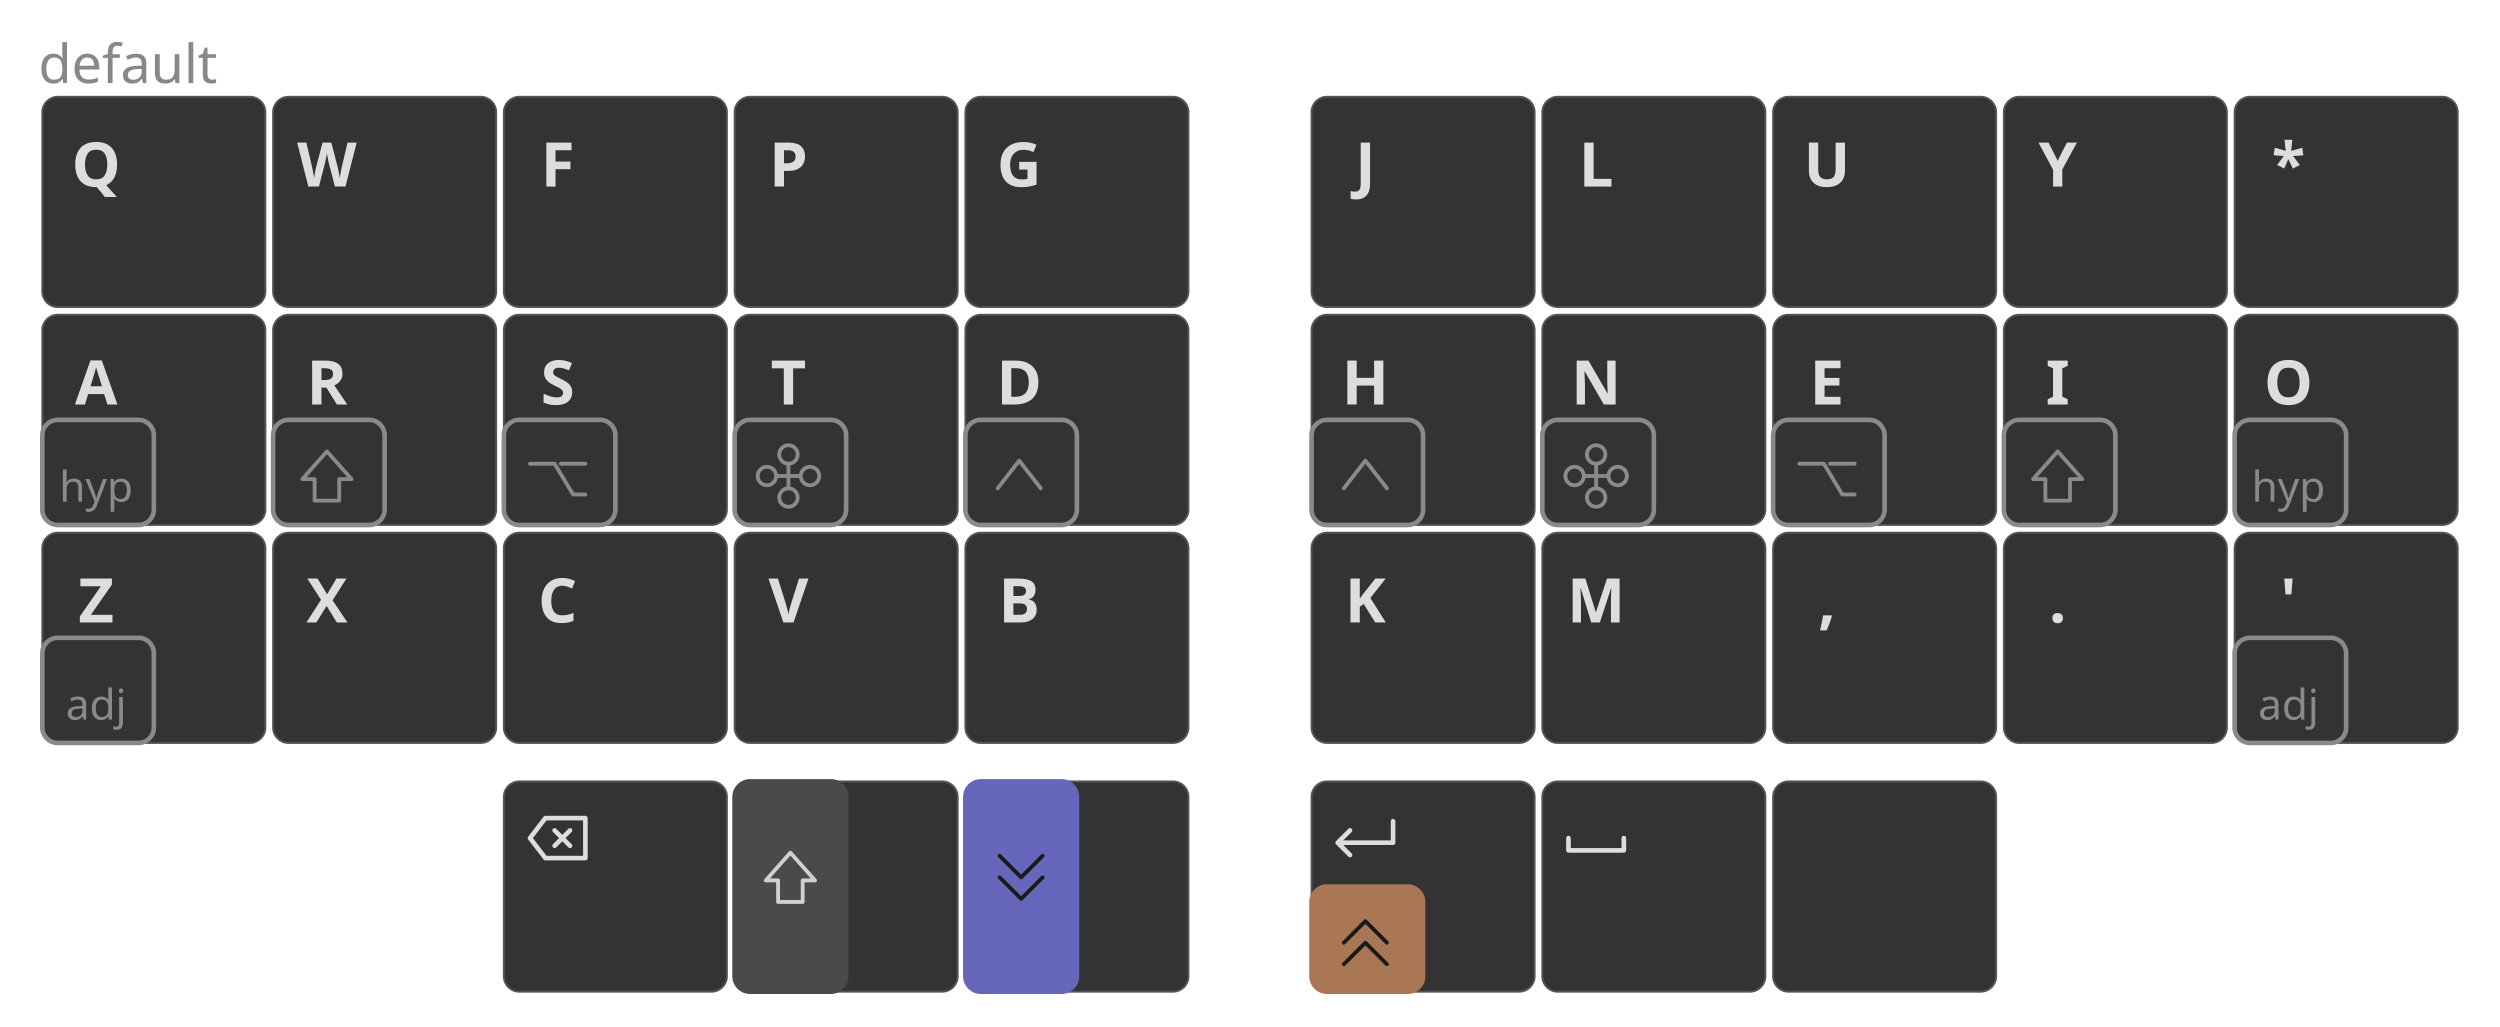
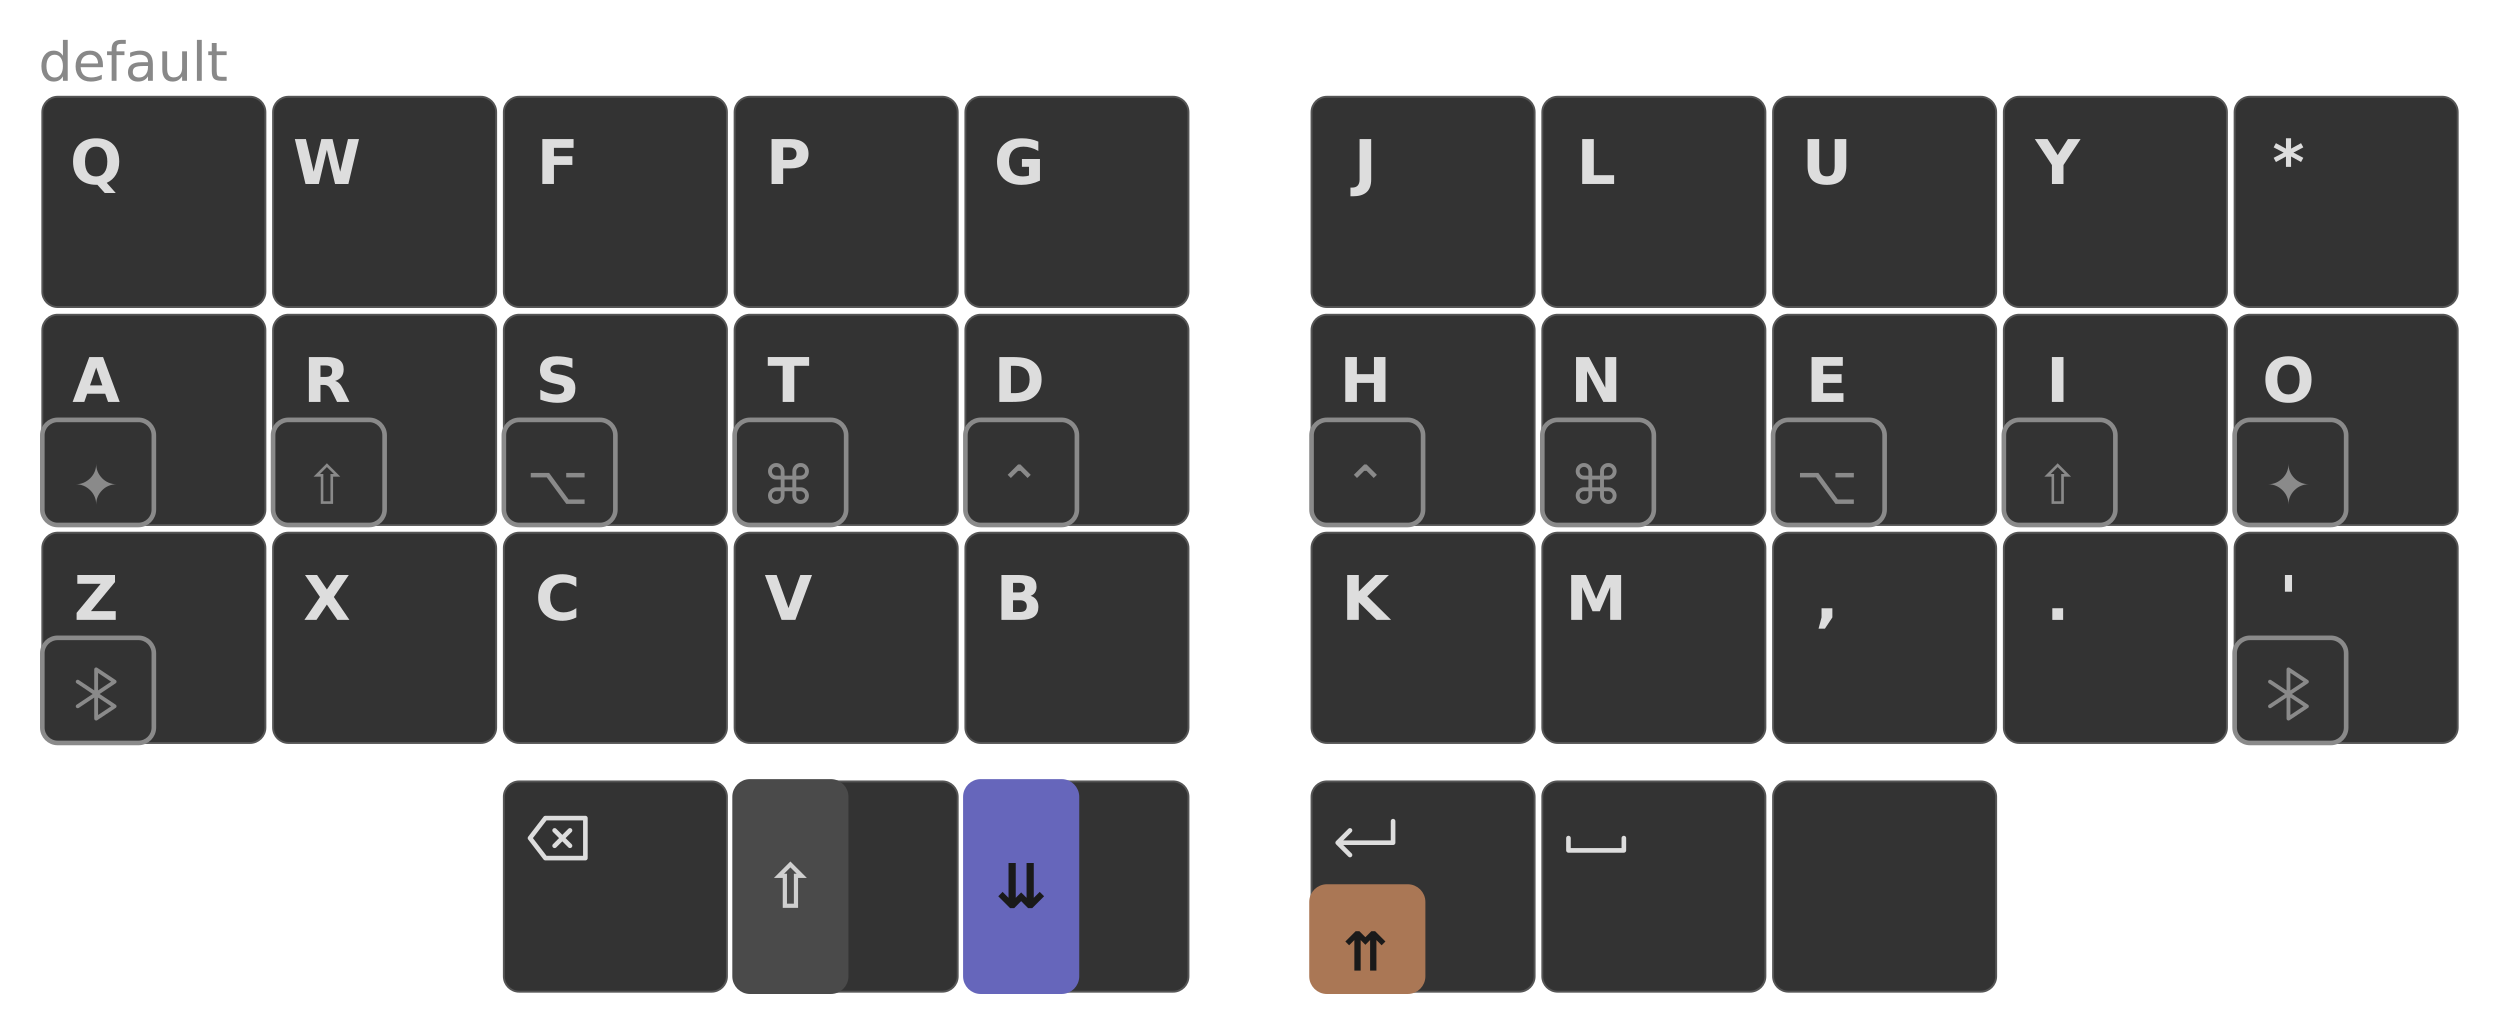
<svg xmlns="http://www.w3.org/2000/svg" class="keymap" width="650" height="267" viewBox="-10 -24 650.0 266.68">
-   <style>svg.keymap { background: #1e1e2e; font-family: sans-serif; }
+   <style>/* Cairo has no font fallback; DejaVu Sans has ⌘ ⌥ ⌃ ⇧ ✦ ⇊ ⇈. */
+     svg.keymap { background: #1e1e2e;
+                  font-family: "DejaVu Sans", "Segoe UI Symbol",
+                               "Apple Symbols", sans-serif; }
    rect.keycap { fill: #333333; stroke: #555555; stroke-width: 0.5px; }
    text { fill: #c8c8c8; text-anchor: middle; dominant-baseline: central; }
    text.base { font-size: 16px; font-weight: 600; fill: #dddddd; }
    text.hold { font-size: 11px; }
    text.sym { font-size: 13px; fill: #9999ff; }
    text.num { font-size: 13px; fill: #ee9944; }
    text.oneshot { font-size: 12px; font-weight: 600; }
    use.glyph { fill: none; stroke: #c8c8c8; stroke-width: 2.5px;
                stroke-linecap: round; stroke-linejoin: round; }
    use.glyph.base { stroke: #dddddd; stroke-width: 3px; }
    use.glyph.sym { stroke: #9999ff; }
    use.glyph.num { stroke: #ee9944; }
    use.glyph.hold.tap-preferred.mod { stroke: #8a8a8a; }
    use.glyph.hold.hold-preferred.mod, use.glyph.oneshot.mod { stroke: #d0d0d0; }
    use.glyph.hold.hold-preferred.sym, use.glyph.oneshot.sym,
    use.glyph.hold.hold-preferred.nav, use.glyph.oneshot.nav { stroke: #1a1a1a; }
    use.glyph.hold.tap-preferred.sym { stroke: #9999ff; }
    use.glyph.hold.tap-preferred.nav { stroke: #ee9944; }
    rect.hold-box { stroke-width: 1.2px; }
    rect.hold-box.tap-preferred.mod { fill: none; stroke: #8a8a8a; }
    rect.hold-box.tap-preferred.sym { fill: none; stroke: #9999ff; }
    rect.hold-box.tap-preferred.nav { fill: none; stroke: #ee9944; }
    rect.hold-box.hold-preferred.mod { fill: #4a4a4a; stroke: #4a4a4a; }
    rect.hold-box.hold-preferred.sym { fill: #6666bb; stroke: #6666bb; }
    rect.hold-box.hold-preferred.nav { fill: #aa7755; stroke: #aa7755; }
    rect.hold-box.oneshot.mod { fill: #4a4a4a; stroke: #4a4a4a; }
    rect.hold-box.oneshot.sym { fill: #6666bb; stroke: #6666bb; }
    rect.hold-box.oneshot.nav { fill: #aa7755; stroke: #aa7755; }
    text.hold.hold-preferred.mod, text.oneshot.mod { fill: #d0d0d0; font-weight: 700; }
    text.hold.hold-preferred.sym, text.oneshot.sym,
    text.hold.hold-preferred.nav, text.oneshot.nav { fill: #1a1a1a; font-weight: 700; }
    text.hold.tap-preferred { fill: #8a8a8a; }
+     text.hold.symbol { font-size: 14px; }
+     text.oneshot.symbol { font-size: 16px; }
    text.title { font-size: 14px; fill: #888888; text-anchor: start; }</style>
  <defs>
    <path id="glyph_backspace" class="symbol" transform="scale(0.4) translate(-24,-30)" d="M22,19l10,10 M22,29l10-10 M6,24l10,13h26v-26h-26z" />
    <path id="glyph_delete-word" class="symbol" transform="scale(0.4) translate(-24,-30)" d="M22,19l10,10 M22,29l10-10 M6,24l10,13h26v-26h-26z M6,17l-6,7,6,7" />
    <path id="glyph_return" class="symbol" transform="scale(0.4) translate(-24,-30)" d="M42,13V27H6 m8-8l-8,8l8,8" />
    <path id="glyph_space" class="symbol" transform="scale(0.4) translate(-24,-30)" d="M42,24V32H6V24" />
    <path id="glyph_escape" class="symbol" transform="scale(0.4) translate(-24,-30)" d="M24,24l-18-18 m0,10v-10h10 M24,6A18,18,0,1,1,6,24" />
    <path id="glyph_up" class="symbol" transform="scale(0.4) translate(-24,-30)" d="M24,42v-36 m-8,6l8-8l8,8" />
    <path id="glyph_down" class="symbol" transform="scale(0.4) translate(-24,-30)" d="M24,6v36 m-8,-6l8,8l8-8" />
    <path id="glyph_left" class="symbol" transform="scale(0.4) translate(-24,-30)" d="M42,24h-36 m6-8l-8,8l8,8" />
    <path id="glyph_right" class="symbol" transform="scale(0.4) translate(-24,-30)" d="M6,24h36 m-6-8l8,8l-8,8" />
    <path id="glyph_tab" class="symbol" transform="scale(0.4) translate(-24,-30)" d="M6,24h27 m-6-8l8,8l-8,8 M42,12V36" />
    <path id="glyph_btab" class="symbol" transform="scale(0.4) translate(-24,-30)" d="M42,24h-27 m6-8l-8,8l8,8 M6,12V36" />
    <path id="glyph_home" class="symbol" transform="scale(0.4) translate(-24,-30)" d="M42,42l-28-28 m0,10v-10h10 m8-8h-26v26" />
    <path id="glyph_end" class="symbol" transform="scale(0.4) translate(-24,-30)" d="M6,6l28,28 m0-10v10h-10 m-8,8h26v-26" />
    <path id="glyph_word-right" class="symbol" transform="scale(0.4) translate(-24,-30)" d="M8,13l10,11-10,11 M24,13l10,11-10,11" />
    <path id="glyph_word-left" class="symbol" transform="scale(0.4) translate(-24,-30)" d="M40,13l-10,11,10,11 M24,13l-10,11,10,11" />
    <path id="glyph_hist-fwd" class="symbol" transform="scale(0.4) translate(-24,-30)" d="M10,32A16,14,0,1,0,36,18 m-2,-8l2,8l-8,2" />
    <path id="glyph_hist-back" class="symbol" transform="scale(0.4) translate(-24,-30)" d="M38,32A16,14,0,1,1,12,18 m2,-8l-2,8l8,2" />
-     <path id="glyph_lwr" class="symbol" transform="scale(0.4) translate(-24,-30)" d="M10,10l14,14 14,-14 M10,24l14,14 14,-14" />
-     <path id="glyph_rse" class="symbol" transform="scale(0.4) translate(-24,-30)" d="M10,24l14,-14 14,14 M10,38l14,-14 14,14" />
-     <path id="glyph_shift" class="symbol" transform="scale(0.4) translate(-24,-30)" d="M24,8 L40,26 H32 V40 H16 V26 H8 Z" />
-     <path id="glyph_ctrl" class="symbol" transform="scale(0.4) translate(-24,-30)" d="M10,32 L24,14 L38,32" />
-     <path id="glyph_alt" class="symbol" transform="scale(0.4) translate(-24,-30)" d="M6,16 H22 L34,36 H42 M26,16 H42" />
-     <path id="glyph_cmd" class="symbol" transform="scale(0.4) translate(-24,-30)" d="M24,17v14 M17,24h14 M24,10m-6,0a6,6 0 1,0 12,0a6,6 0 1,0 -12,0 M24,38m-6,0a6,6 0 1,0 12,0a6,6 0 1,0 -12,0 M10,24m-6,0a6,6 0 1,0 12,0a6,6 0 1,0 -12,0 M38,24m-6,0a6,6 0 1,0 12,0a6,6 0 1,0 -12,0" />
+     <path id="glyph_bluetooth" class="symbol" transform="scale(0.4) translate(-24,-30)" d="M12,16 L36,32 L24,40 L24,8 L36,16 L12,32" />
  </defs>
  <text class="title" x="0" y="-8">default</text>
  <g transform="translate(0.00,0.00)">
    <rect class="keycap" x="1.0" y="1.0" width="58.0" height="54.67" rx="4.0" ry="4.0" />
    <text class="base" x="15.0" y="18.134">Q</text>
  </g>
  <g transform="translate(60.00,0.00)">
    <rect class="keycap" x="1.0" y="1.0" width="58.0" height="54.67" rx="4.0" ry="4.0" />
    <text class="base" x="15.0" y="18.134">W</text>
  </g>
  <g transform="translate(120.00,0.00)">
    <rect class="keycap" x="1.0" y="1.0" width="58.0" height="54.67" rx="4.0" ry="4.0" />
    <text class="base" x="15.0" y="18.134">F</text>
  </g>
  <g transform="translate(180.00,0.00)">
    <rect class="keycap" x="1.0" y="1.0" width="58.0" height="54.67" rx="4.0" ry="4.0" />
    <text class="base" x="15.0" y="18.134">P</text>
  </g>
  <g transform="translate(240.00,0.00)">
    <rect class="keycap" x="1.0" y="1.0" width="58.0" height="54.67" rx="4.0" ry="4.0" />
    <text class="base" x="15.0" y="18.134">G</text>
  </g>
  <g transform="translate(330.00,0.00)">
    <rect class="keycap" x="1.0" y="1.0" width="58.0" height="54.67" rx="4.0" ry="4.0" />
    <text class="base" x="15.0" y="18.134">J</text>
  </g>
  <g transform="translate(390.00,0.00)">
    <rect class="keycap" x="1.0" y="1.0" width="58.0" height="54.67" rx="4.0" ry="4.0" />
    <text class="base" x="15.0" y="18.134">L</text>
  </g>
  <g transform="translate(450.00,0.00)">
    <rect class="keycap" x="1.0" y="1.0" width="58.0" height="54.67" rx="4.0" ry="4.0" />
    <text class="base" x="15.0" y="18.134">U</text>
  </g>
  <g transform="translate(510.00,0.00)">
    <rect class="keycap" x="1.0" y="1.0" width="58.0" height="54.67" rx="4.0" ry="4.0" />
    <text class="base" x="15.0" y="18.134">Y</text>
  </g>
  <g transform="translate(570.00,0.00)">
    <rect class="keycap" x="1.0" y="1.0" width="58.0" height="54.67" rx="4.0" ry="4.0" />
    <text class="base" x="15.0" y="18.134">*</text>
  </g>
  <g transform="translate(0.00,56.67)">
    <rect class="keycap" x="1.0" y="1.0" width="58.0" height="54.67" rx="4.0" ry="4.0" />
    <rect class="hold-box tap-preferred mod" x="1.0" y="28.335" width="29.0" height="27.335" rx="4.0" ry="4.0" />
    <text class="base" x="15.0" y="18.134">A</text>
-     <text class="hold tap-preferred mod" x="15.0" y="45.336">hyp</text>
+     <text class="hold tap-preferred mod symbol" x="15.0" y="45.336">✦</text>
  </g>
  <g transform="translate(60.00,56.67)">
    <rect class="keycap" x="1.0" y="1.0" width="58.0" height="54.67" rx="4.0" ry="4.0" />
    <rect class="hold-box tap-preferred mod" x="1.0" y="28.335" width="29.0" height="27.335" rx="4.0" ry="4.0" />
    <text class="base" x="15.0" y="18.134">R</text>
-     <use class="glyph hold tap-preferred mod" href="#glyph_shift" x="15.0" y="45.336" />
+     <text class="hold tap-preferred mod symbol" x="15.0" y="45.336">⇧</text>
  </g>
  <g transform="translate(120.00,56.67)">
    <rect class="keycap" x="1.0" y="1.0" width="58.0" height="54.67" rx="4.0" ry="4.0" />
    <rect class="hold-box tap-preferred mod" x="1.0" y="28.335" width="29.0" height="27.335" rx="4.0" ry="4.0" />
    <text class="base" x="15.0" y="18.134">S</text>
-     <use class="glyph hold tap-preferred mod" href="#glyph_alt" x="15.0" y="45.336" />
+     <text class="hold tap-preferred mod symbol" x="15.0" y="45.336">⌥</text>
  </g>
  <g transform="translate(180.00,56.67)">
    <rect class="keycap" x="1.0" y="1.0" width="58.0" height="54.67" rx="4.0" ry="4.0" />
    <rect class="hold-box tap-preferred mod" x="1.0" y="28.335" width="29.0" height="27.335" rx="4.0" ry="4.0" />
    <text class="base" x="15.0" y="18.134">T</text>
-     <use class="glyph hold tap-preferred mod" href="#glyph_cmd" x="15.0" y="45.336" />
+     <text class="hold tap-preferred mod symbol" x="15.0" y="45.336">⌘</text>
  </g>
  <g transform="translate(240.00,56.67)">
    <rect class="keycap" x="1.0" y="1.0" width="58.0" height="54.67" rx="4.0" ry="4.0" />
    <rect class="hold-box tap-preferred mod" x="1.0" y="28.335" width="29.0" height="27.335" rx="4.0" ry="4.0" />
    <text class="base" x="15.0" y="18.134">D</text>
-     <use class="glyph hold tap-preferred mod" href="#glyph_ctrl" x="15.0" y="45.336" />
+     <text class="hold tap-preferred mod symbol" x="15.0" y="45.336">⌃</text>
  </g>
  <g transform="translate(330.00,56.67)">
    <rect class="keycap" x="1.0" y="1.0" width="58.0" height="54.67" rx="4.0" ry="4.0" />
    <rect class="hold-box tap-preferred mod" x="1.0" y="28.335" width="29.0" height="27.335" rx="4.0" ry="4.0" />
    <text class="base" x="15.0" y="18.134">H</text>
-     <use class="glyph hold tap-preferred mod" href="#glyph_ctrl" x="15.0" y="45.336" />
+     <text class="hold tap-preferred mod symbol" x="15.0" y="45.336">⌃</text>
  </g>
  <g transform="translate(390.00,56.67)">
    <rect class="keycap" x="1.0" y="1.0" width="58.0" height="54.67" rx="4.0" ry="4.0" />
    <rect class="hold-box tap-preferred mod" x="1.0" y="28.335" width="29.0" height="27.335" rx="4.0" ry="4.0" />
    <text class="base" x="15.0" y="18.134">N</text>
-     <use class="glyph hold tap-preferred mod" href="#glyph_cmd" x="15.0" y="45.336" />
+     <text class="hold tap-preferred mod symbol" x="15.0" y="45.336">⌘</text>
  </g>
  <g transform="translate(450.00,56.67)">
    <rect class="keycap" x="1.0" y="1.0" width="58.0" height="54.67" rx="4.0" ry="4.0" />
    <rect class="hold-box tap-preferred mod" x="1.0" y="28.335" width="29.0" height="27.335" rx="4.0" ry="4.0" />
    <text class="base" x="15.0" y="18.134">E</text>
-     <use class="glyph hold tap-preferred mod" href="#glyph_alt" x="15.0" y="45.336" />
+     <text class="hold tap-preferred mod symbol" x="15.0" y="45.336">⌥</text>
  </g>
  <g transform="translate(510.00,56.67)">
    <rect class="keycap" x="1.0" y="1.0" width="58.0" height="54.67" rx="4.0" ry="4.0" />
    <rect class="hold-box tap-preferred mod" x="1.0" y="28.335" width="29.0" height="27.335" rx="4.0" ry="4.0" />
    <text class="base" x="15.0" y="18.134">I</text>
-     <use class="glyph hold tap-preferred mod" href="#glyph_shift" x="15.0" y="45.336" />
+     <text class="hold tap-preferred mod symbol" x="15.0" y="45.336">⇧</text>
  </g>
  <g transform="translate(570.00,56.67)">
    <rect class="keycap" x="1.0" y="1.0" width="58.0" height="54.67" rx="4.0" ry="4.0" />
    <rect class="hold-box tap-preferred mod" x="1.0" y="28.335" width="29.0" height="27.335" rx="4.0" ry="4.0" />
    <text class="base" x="15.0" y="18.134">O</text>
-     <text class="hold tap-preferred mod" x="15.0" y="45.336">hyp</text>
+     <text class="hold tap-preferred mod symbol" x="15.0" y="45.336">✦</text>
  </g>
  <g transform="translate(0.00,113.34)">
    <rect class="keycap" x="1.0" y="1.0" width="58.0" height="54.67" rx="4.0" ry="4.0" />
    <rect class="hold-box tap-preferred mod" x="1.0" y="28.335" width="29.0" height="27.335" rx="4.0" ry="4.0" />
    <text class="base" x="15.0" y="18.134">Z</text>
-     <text class="hold tap-preferred mod" x="15.0" y="45.336">adj</text>
+     <use class="glyph hold tap-preferred mod" href="#glyph_bluetooth" x="15.0" y="45.336" />
  </g>
  <g transform="translate(60.00,113.34)">
    <rect class="keycap" x="1.0" y="1.0" width="58.0" height="54.67" rx="4.0" ry="4.0" />
    <text class="base" x="15.0" y="18.134">X</text>
  </g>
  <g transform="translate(120.00,113.34)">
    <rect class="keycap" x="1.0" y="1.0" width="58.0" height="54.67" rx="4.0" ry="4.0" />
    <text class="base" x="15.0" y="18.134">C</text>
  </g>
  <g transform="translate(180.00,113.34)">
    <rect class="keycap" x="1.0" y="1.0" width="58.0" height="54.67" rx="4.0" ry="4.0" />
    <text class="base" x="15.0" y="18.134">V</text>
  </g>
  <g transform="translate(240.00,113.34)">
    <rect class="keycap" x="1.0" y="1.0" width="58.0" height="54.67" rx="4.0" ry="4.0" />
    <text class="base" x="15.0" y="18.134">B</text>
  </g>
  <g transform="translate(330.00,113.34)">
    <rect class="keycap" x="1.0" y="1.0" width="58.0" height="54.67" rx="4.0" ry="4.0" />
    <text class="base" x="15.0" y="18.134">K</text>
  </g>
  <g transform="translate(390.00,113.34)">
    <rect class="keycap" x="1.0" y="1.0" width="58.0" height="54.67" rx="4.0" ry="4.0" />
    <text class="base" x="15.0" y="18.134">M</text>
  </g>
  <g transform="translate(450.00,113.34)">
    <rect class="keycap" x="1.0" y="1.0" width="58.0" height="54.67" rx="4.0" ry="4.0" />
    <text class="base" x="15.0" y="18.134">,</text>
  </g>
  <g transform="translate(510.00,113.34)">
    <rect class="keycap" x="1.0" y="1.0" width="58.0" height="54.67" rx="4.0" ry="4.0" />
    <text class="base" x="15.0" y="18.134">.</text>
  </g>
  <g transform="translate(570.00,113.34)">
    <rect class="keycap" x="1.0" y="1.0" width="58.0" height="54.67" rx="4.0" ry="4.0" />
    <rect class="hold-box tap-preferred mod" x="1.0" y="28.335" width="29.0" height="27.335" rx="4.0" ry="4.0" />
    <text class="base" x="15.0" y="18.134">'</text>
-     <text class="hold tap-preferred mod" x="15.0" y="45.336">adj</text>
+     <use class="glyph hold tap-preferred mod" href="#glyph_bluetooth" x="15.0" y="45.336" />
  </g>
  <g transform="translate(120.00,178.01)">
    <rect class="keycap" x="1.0" y="1.0" width="58.0" height="54.67" rx="4.0" ry="4.0" />
    <use class="glyph base" href="#glyph_backspace" x="15.0" y="18.134" />
  </g>
  <g transform="translate(180.00,178.01)">
    <rect class="keycap" x="1.0" y="1.0" width="58.0" height="54.67" rx="4.0" ry="4.0" />
    <rect class="hold-box oneshot mod" x="1.0" y="1.0" width="29.0" height="54.67" rx="4.0" ry="4.0" />
-     <use class="glyph oneshot mod" href="#glyph_shift" x="15.5" y="28.335" />
+     <text class="oneshot symbol mod" x="15.5" y="28.335">⇧</text>
  </g>
  <g transform="translate(240.00,178.01)">
    <rect class="keycap" x="1.0" y="1.0" width="58.0" height="54.67" rx="4.0" ry="4.0" />
    <rect class="hold-box oneshot sym" x="1.0" y="1.0" width="29.0" height="54.67" rx="4.0" ry="4.0" />
-     <use class="glyph oneshot sym" href="#glyph_lwr" x="15.5" y="28.335" />
+     <text class="oneshot symbol sym" x="15.5" y="28.335">⇊</text>
  </g>
  <g transform="translate(330.00,178.01)">
    <rect class="keycap" x="1.0" y="1.0" width="58.0" height="54.67" rx="4.0" ry="4.0" />
    <rect class="hold-box hold-preferred nav" x="1.0" y="28.335" width="29.0" height="27.335" rx="4.0" ry="4.0" />
    <use class="glyph base" href="#glyph_return" x="15.0" y="18.134" />
-     <use class="glyph hold hold-preferred nav" href="#glyph_rse" x="15.0" y="45.336" />
+     <text class="hold hold-preferred nav symbol" x="15.0" y="45.336">⇈</text>
  </g>
  <g transform="translate(390.00,178.01)">
    <rect class="keycap" x="1.0" y="1.0" width="58.0" height="54.67" rx="4.0" ry="4.0" />
    <use class="glyph base" href="#glyph_space" x="15.0" y="18.134" />
  </g>
  <g transform="translate(450.00,178.01)">
    <rect class="keycap" x="1.0" y="1.0" width="58.0" height="54.67" rx="4.0" ry="4.0" />
  </g>
</svg>
